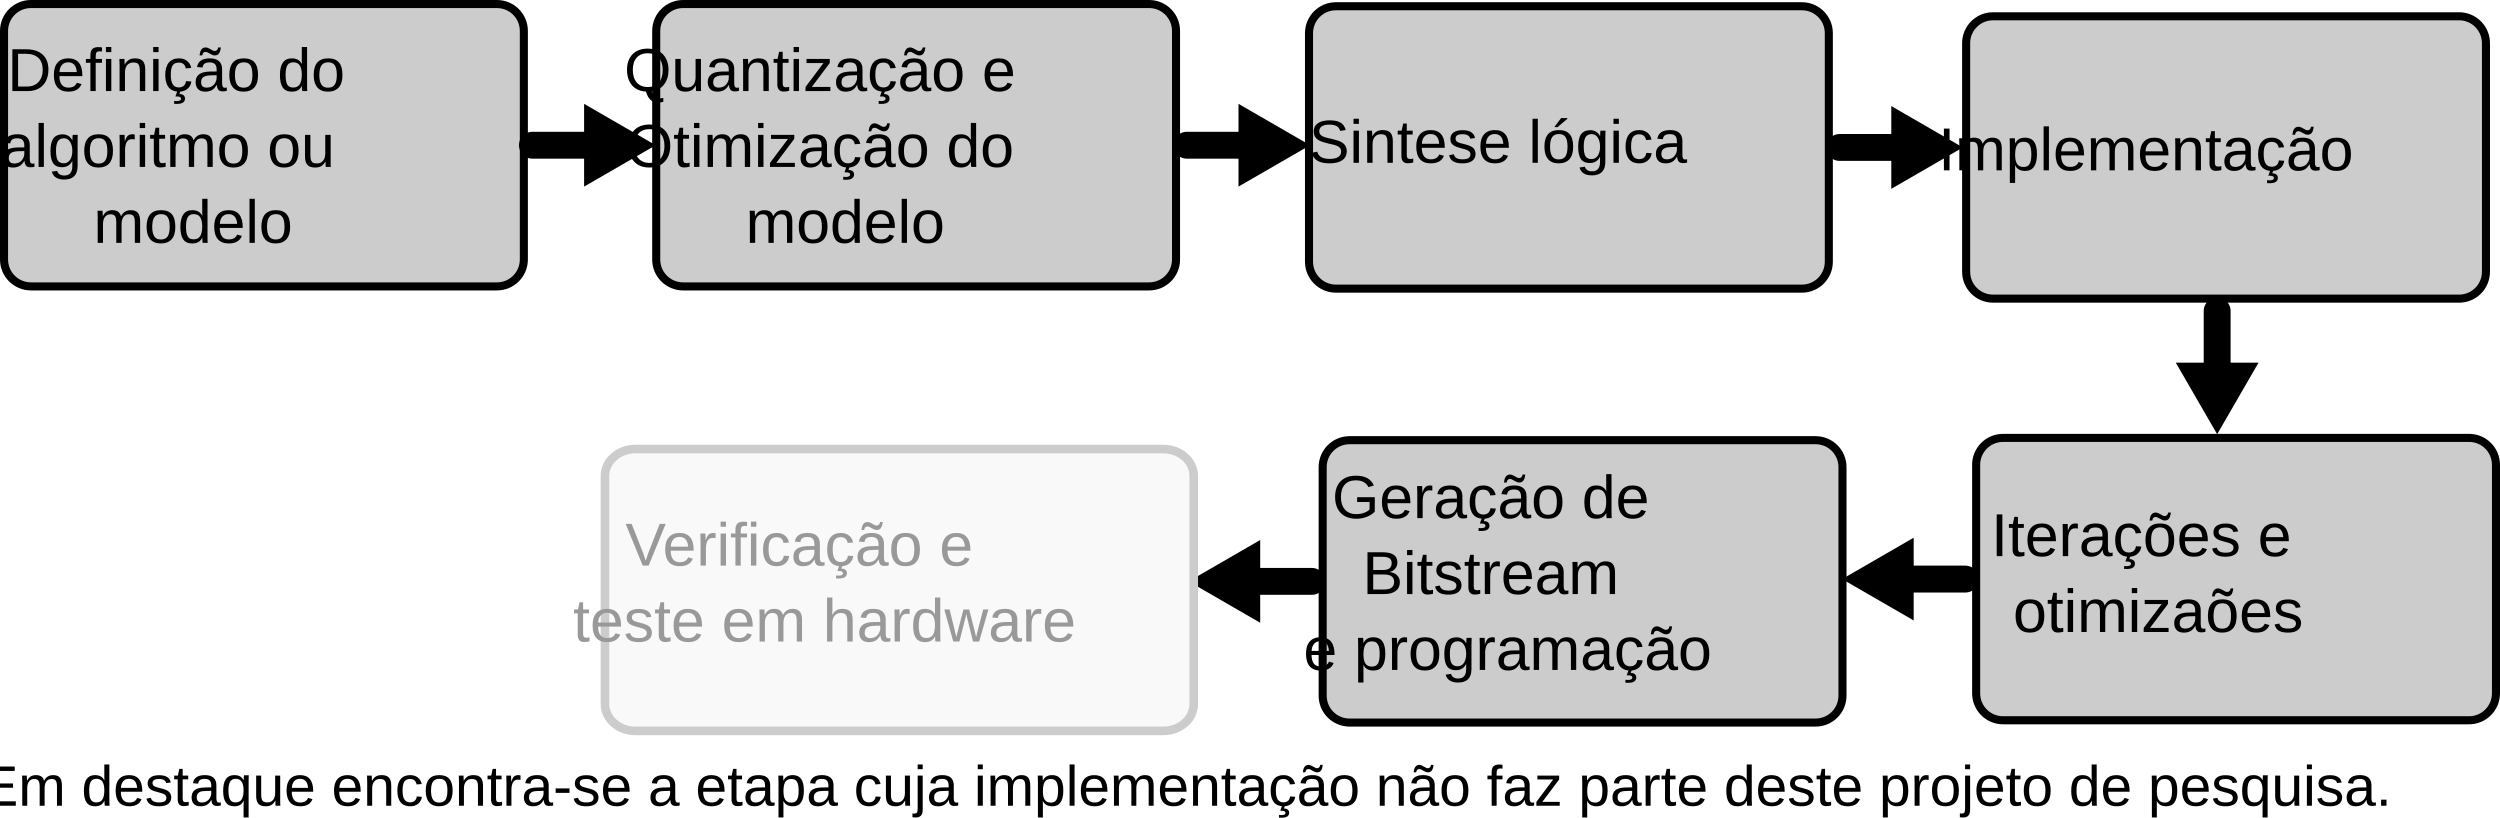
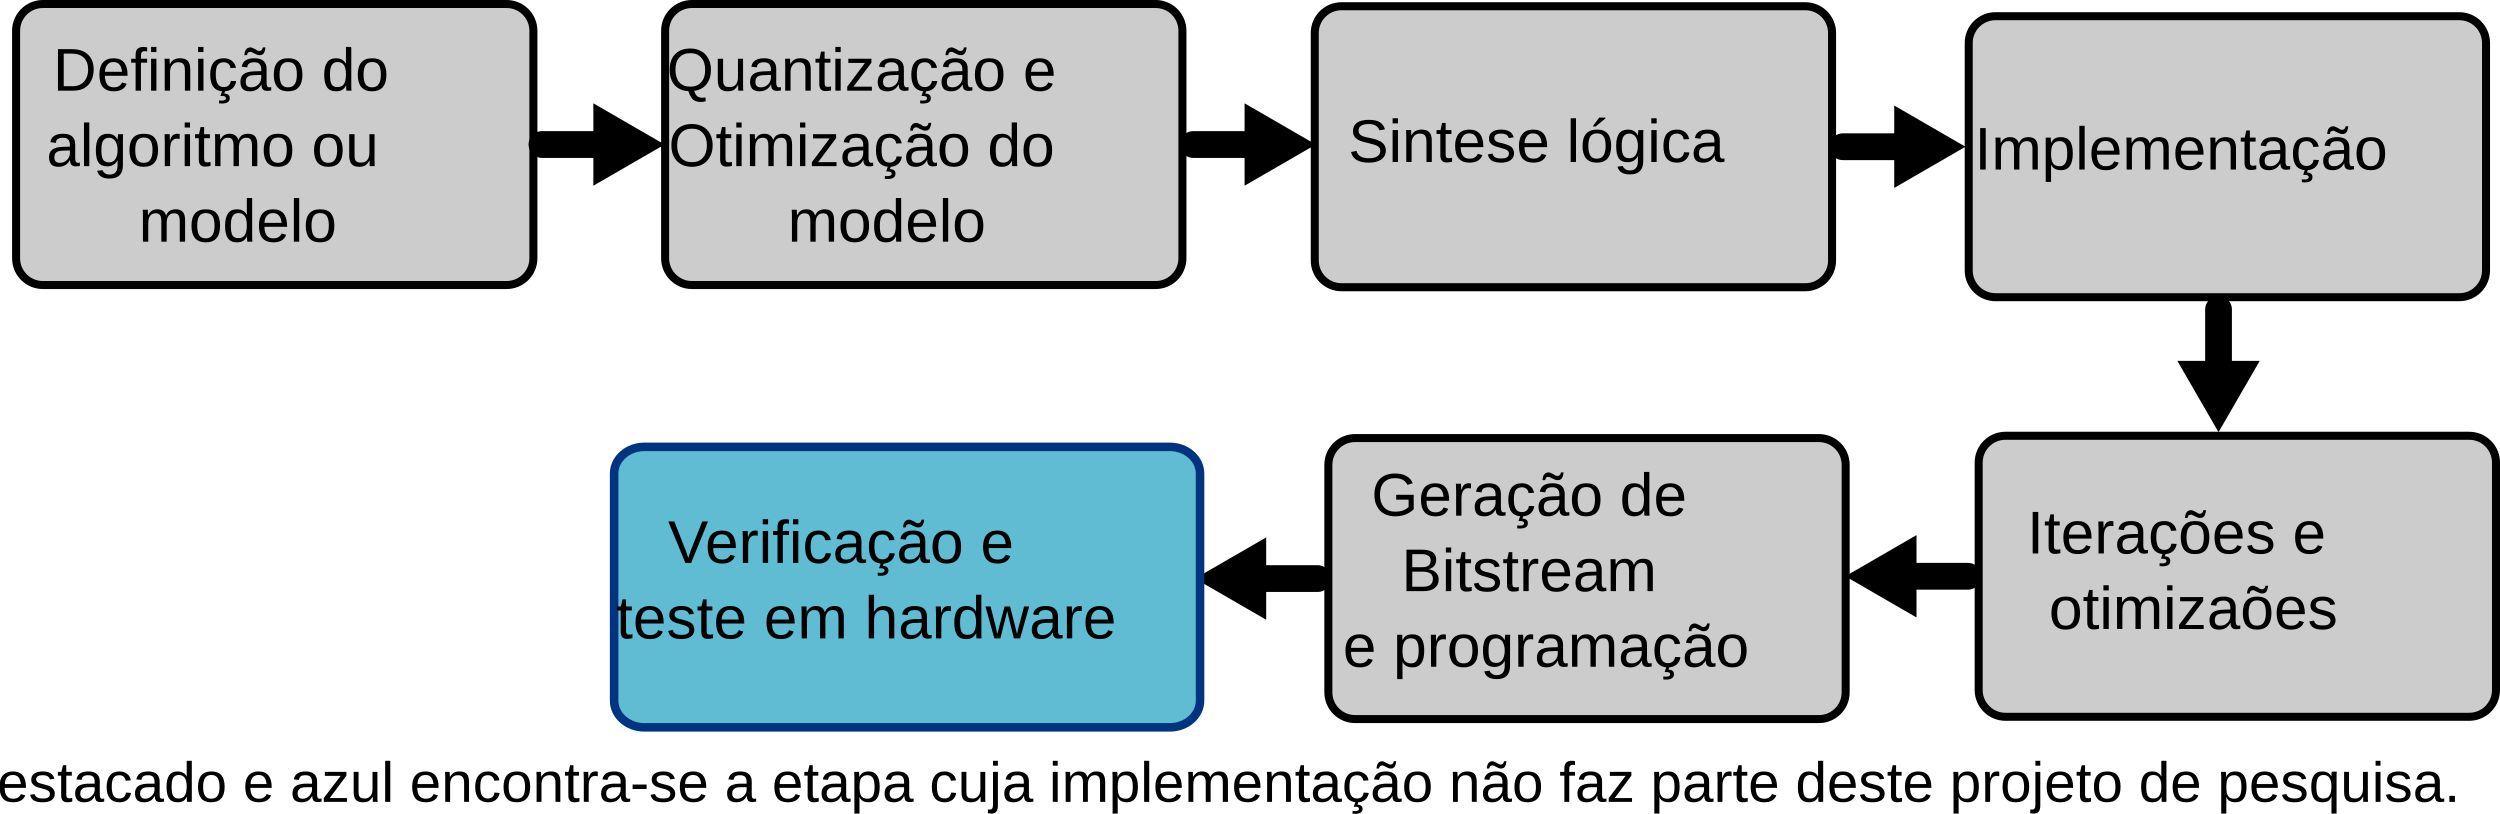
- <svg xmlns="http://www.w3.org/2000/svg" width="464.789mm" height="152.019mm" viewBox="0 0 464.789 152.019" version="1.1" id="svg1" xml:space="preserve">
+ <svg xmlns="http://www.w3.org/2000/svg" width="176.052mm" height="57.303mm" viewBox="0 0 176.052 57.303" version="1.1" id="svg1" xml:space="preserve">
  <defs id="defs1">
+     <rect x="-690.388" y="-5.114" width="2247.596" height="1094.393" id="rect2" />
    <rect x="200.695" y="-10.848" width="249.513" height="128.373" id="rect12" />
    <rect x="-459.249" y="195.271" width="1526.008" height="354.381" id="rect8" />
    <marker style="overflow:visible" id="Triangle" refX="0" refY="0" orient="auto-start-reverse" markerWidth="0.5" markerHeight="0.5" viewBox="0 0 1 1" preserveAspectRatio="xMidYMid">
      <path transform="scale(0.5)" style="fill:context-stroke;fill-rule:evenodd;stroke:context-stroke;stroke-width:1pt" d="M 5.77,0 -2.88,5 V -5 Z" id="path135" />
    </marker>
    <marker style="overflow:visible" id="Triangle-7" refX="0" refY="0" orient="auto-start-reverse" markerWidth="0.5" markerHeight="0.5" viewBox="0 0 1 1" preserveAspectRatio="xMidYMid">
      <path transform="scale(0.5)" style="fill:context-stroke;fill-rule:evenodd;stroke:context-stroke;stroke-width:1pt" d="M 5.77,0 -2.88,5 V -5 Z" id="path135-9" />
    </marker>
    <marker style="overflow:visible" id="Triangle-7-8" refX="0" refY="0" orient="auto-start-reverse" markerWidth="0.5" markerHeight="0.5" viewBox="0 0 1 1" preserveAspectRatio="xMidYMid">
      <path transform="scale(0.5)" style="fill:context-stroke;fill-rule:evenodd;stroke:context-stroke;stroke-width:1pt" d="M 5.77,0 -2.88,5 V -5 Z" id="path135-9-9" />
    </marker>
    <marker style="overflow:visible" id="Triangle-7-8-3" refX="0" refY="0" orient="auto-start-reverse" markerWidth="0.5" markerHeight="0.5" viewBox="0 0 1 1" preserveAspectRatio="xMidYMid">
      <path transform="scale(0.5)" style="fill:context-stroke;fill-rule:evenodd;stroke:context-stroke;stroke-width:1pt" d="M 5.77,0 -2.88,5 V -5 Z" id="path135-9-9-3" />
    </marker>
    <marker style="overflow:visible" id="Triangle-7-8-4" refX="0" refY="0" orient="auto-start-reverse" markerWidth="0.5" markerHeight="0.5" viewBox="0 0 1 1" preserveAspectRatio="xMidYMid">
      <path transform="scale(0.5)" style="fill:context-stroke;fill-rule:evenodd;stroke:context-stroke;stroke-width:1pt" d="M 5.77,0 -2.88,5 V -5 Z" id="path135-9-9-4" />
    </marker>
    <marker style="overflow:visible" id="Triangle-7-8-4-6" refX="0" refY="0" orient="auto-start-reverse" markerWidth="0.5" markerHeight="0.5" viewBox="0 0 1 1" preserveAspectRatio="xMidYMid">
      <path transform="scale(0.5)" style="fill:context-stroke;fill-rule:evenodd;stroke:context-stroke;stroke-width:1pt" d="M 5.77,0 -2.88,5 V -5 Z" id="path135-9-9-4-7" />
    </marker>
  </defs>
-   <g id="layer1" transform="translate(127.3621,-72.40616)">
-     <g id="layer1-7" transform="translate(1.4495405e-6,-7.668097)">
-       <g id="g4">
-         <g id="g7" transform="translate(-23.24456,7.84488)" style="fill:#cccccc;stroke:#000000">
-           <rect style="fill:#cccccc;stroke:#000000;stroke-width:1.5;stroke-linecap:round;stroke-dasharray:none" id="rect1-8" width="96.642" height="52.498" x="17.882" y="72.979" rx="5" ry="5" />
-           <path style="fill:#cccccc;stroke:#000000;stroke-width:5;stroke-linecap:round;stroke-dasharray:none;marker-end:url(#Triangle-7)" d="m 116.533,99.228 h 14.038" id="path3-9" />
-         </g>
-         <g id="g6" transform="translate(-31.85547,7.84488)" style="fill:#cccccc;stroke:#000000">
-           <rect style="fill:#cccccc;stroke:#000000;stroke-width:1.5;stroke-linecap:round;stroke-dasharray:none" id="rect1" width="96.642" height="52.498" x="-94.757" y="72.979" rx="5" ry="5" />
-           <path style="fill:#cccccc;stroke:#000000;stroke-width:5;stroke-linecap:round;stroke-dasharray:none;marker-end:url(#Triangle)" d="M 3.482,99.228 H 17.52" id="path3" />
-         </g>
-         <text xml:space="preserve" style="font-style:normal;font-variant:normal;font-weight:normal;font-stretch:normal;font-size:11.289px;font-family:Arial;-inkscape-font-specification:'Arial, Normal';font-variant-ligatures:normal;font-variant-caps:normal;font-variant-numeric:normal;font-variant-east-asian:normal;text-align:center;text-anchor:middle;fill:#000000;stroke:none;stroke-width:1.5;stroke-linecap:round;stroke-dasharray:none" x="-77.353" y="97.005" id="text1">
-           <tspan id="tspan1" style="font-style:normal;font-variant:normal;font-weight:normal;font-stretch:normal;font-size:11.289px;font-family:Arial;-inkscape-font-specification:'Arial, Normal';font-variant-ligatures:normal;font-variant-caps:normal;font-variant-numeric:normal;font-variant-east-asian:normal;fill:#000000;stroke:none;stroke-width:1.5" x="-77.353" y="97.005">Definição do</tspan>
-           <tspan style="font-style:normal;font-variant:normal;font-weight:normal;font-stretch:normal;font-size:11.289px;font-family:Arial;-inkscape-font-specification:'Arial, Normal';font-variant-ligatures:normal;font-variant-caps:normal;font-variant-numeric:normal;font-variant-east-asian:normal;fill:#000000;stroke:none;stroke-width:1.5" x="-77.353" y="111.116" id="tspan2">algoritmo ou </tspan>
-           <tspan style="font-style:normal;font-variant:normal;font-weight:normal;font-stretch:normal;font-size:11.289px;font-family:Arial;-inkscape-font-specification:'Arial, Normal';font-variant-ligatures:normal;font-variant-caps:normal;font-variant-numeric:normal;font-variant-east-asian:normal;fill:#000000;stroke:none;stroke-width:1.5" x="-77.353" y="125.228" id="tspan3">modelo</tspan>
-         </text>
-         <text xml:space="preserve" style="font-style:normal;font-variant:normal;font-weight:normal;font-stretch:normal;font-size:11.289px;font-family:Arial;-inkscape-font-specification:'Arial, Normal';font-variant-ligatures:normal;font-variant-caps:normal;font-variant-numeric:normal;font-variant-east-asian:normal;text-align:center;text-anchor:middle;fill:#000000;stroke:none;stroke-width:1.5;stroke-linecap:round;stroke-dasharray:none" x="43.897" y="97.005" id="text1-4">
-           <tspan style="font-style:normal;font-variant:normal;font-weight:normal;font-stretch:normal;font-size:11.289px;font-family:Arial;-inkscape-font-specification:'Arial, Normal';font-variant-ligatures:normal;font-variant-caps:normal;font-variant-numeric:normal;font-variant-east-asian:normal;fill:#000000;stroke:none;stroke-width:1.5" x="43.897" y="97.005" id="tspan3-6">Quantização e </tspan>
-           <tspan style="font-style:normal;font-variant:normal;font-weight:normal;font-stretch:normal;font-size:11.289px;font-family:Arial;-inkscape-font-specification:'Arial, Normal';font-variant-ligatures:normal;font-variant-caps:normal;font-variant-numeric:normal;font-variant-east-asian:normal;fill:#000000;stroke:none;stroke-width:1.5" x="43.897" y="111.116" id="tspan5">Otimização do </tspan>
-           <tspan style="font-style:normal;font-variant:normal;font-weight:normal;font-stretch:normal;font-size:11.289px;font-family:Arial;-inkscape-font-specification:'Arial, Normal';font-variant-ligatures:normal;font-variant-caps:normal;font-variant-numeric:normal;font-variant-east-asian:normal;fill:#000000;stroke:none;stroke-width:1.5" x="43.897" y="125.228" id="tspan6">modelo</tspan>
-         </text>
-         <g id="g7-1" transform="translate(98.1204,8.25853)" style="fill:#cccccc;stroke:#000000">
-           <rect style="fill:#cccccc;stroke:#000000;stroke-width:1.5;stroke-linecap:round;stroke-dasharray:none" id="rect1-8-5" width="96.642" height="52.498" x="17.882" y="72.979" rx="5" ry="5" />
-           <path style="fill:#cccccc;stroke:#000000;stroke-width:5;stroke-linecap:round;stroke-dasharray:none;marker-end:url(#Triangle-7-8)" d="m 116.533,99.228 h 14.038" id="path3-9-6" />
-         </g>
-         <g id="g7-1-7" transform="matrix(-1,0,0,1,354.5587,88.50565)" style="fill:#cccccc;stroke:#000000">
-           <rect style="fill:#cccccc;stroke:#000000;stroke-width:1.5;stroke-linecap:round;stroke-dasharray:none" id="rect1-8-5-7" width="96.642" height="52.498" x="17.882" y="72.979" rx="5" ry="5" />
-           <path style="fill:#cccccc;stroke:#000000;stroke-width:5;stroke-linecap:round;stroke-dasharray:none;marker-end:url(#Triangle-7-8-4)" d="m 116.533,99.228 h 14.038" id="path3-9-6-7" />
-         </g>
-         <g id="g7-1-7-4" transform="matrix(-1,0,0,1,233.066,88.93399)" style="fill:#cccccc;stroke:#000000">
-           <rect style="fill:#cccccc;stroke:#000000;stroke-width:1.5;stroke-linecap:round;stroke-dasharray:none" id="rect1-8-5-7-7" width="96.642" height="52.498" x="17.882" y="72.979" rx="5" ry="5" />
-           <path style="fill:#cccccc;stroke:#000000;stroke-width:5;stroke-linecap:round;stroke-dasharray:none;marker-end:url(#Triangle-7-8-4-6)" d="m 116.533,99.228 h 14.038" id="path3-9-6-7-5" />
-         </g>
-         <rect style="fill:#f9f9f9;stroke:#cccccc;stroke-width:1.595;stroke-linecap:round;stroke-dasharray:none" id="rect1-8-5-7-7-1" width="109.464" height="52.403" x="-94.573" y="163.556" rx="5.663" ry="4.991" transform="scale(-1,1)" />
-         <g id="g9" transform="translate(-39.50962,176.7145)" style="fill:#cccccc;stroke:#000000">
-           <rect style="fill:#cccccc;stroke:#000000;stroke-width:1.5;stroke-linecap:round;stroke-dasharray:none" id="rect1-8-5-4" width="96.642" height="52.498" x="277.683" y="-93.615" rx="5" ry="5" />
-           <path style="fill:#cccccc;stroke:#000000;stroke-width:5;stroke-linecap:round;stroke-dasharray:none;marker-end:url(#Triangle-7-8-3)" d="m 324.352,-38.825 v 14.038" id="path3-9-6-1" />
-         </g>
-         <text xml:space="preserve" style="font-style:normal;font-variant:normal;font-weight:normal;font-stretch:normal;font-size:11.289px;font-family:Arial;-inkscape-font-specification:'Arial, Normal';font-variant-ligatures:normal;font-variant-caps:normal;font-variant-numeric:normal;font-variant-east-asian:normal;text-align:center;text-anchor:middle;fill:#000000;stroke:none;stroke-width:1.5;stroke-linecap:round;stroke-dasharray:none" x="165.262" y="110.335" id="text1-4-8">
-           <tspan style="font-style:normal;font-variant:normal;font-weight:normal;font-stretch:normal;font-size:11.289px;font-family:Arial;-inkscape-font-specification:'Arial, Normal';font-variant-ligatures:normal;font-variant-caps:normal;font-variant-numeric:normal;font-variant-east-asian:normal;fill:#000000;stroke:none;stroke-width:1.5" x="165.262" y="110.335" id="tspan6-7">Sintese lógica</tspan>
-         </text>
-         <text xml:space="preserve" style="font-style:normal;font-variant:normal;font-weight:normal;font-stretch:normal;font-size:11.289px;font-family:Arial;-inkscape-font-specification:'Arial, Normal';font-variant-ligatures:normal;font-variant-caps:normal;font-variant-numeric:normal;font-variant-east-asian:normal;text-align:center;text-anchor:middle;fill:#000000;stroke:none;stroke-width:1.5;stroke-linecap:round;stroke-dasharray:none" x="285.7" y="111.746" id="text1-4-8-6">
-           <tspan style="font-style:normal;font-variant:normal;font-weight:normal;font-stretch:normal;font-size:11.289px;font-family:Arial;-inkscape-font-specification:'Arial, Normal';font-variant-ligatures:normal;font-variant-caps:normal;font-variant-numeric:normal;font-variant-east-asian:normal;fill:#000000;stroke:none;stroke-width:1.5" x="285.7" y="111.746" id="tspan6-7-4">Implementação</tspan>
-         </text>
-         <text xml:space="preserve" style="font-style:normal;font-variant:normal;font-weight:normal;font-stretch:normal;font-size:11.289px;font-family:Arial;-inkscape-font-specification:'Arial, Normal';font-variant-ligatures:normal;font-variant-caps:normal;font-variant-numeric:normal;font-variant-east-asian:normal;text-align:center;text-anchor:middle;fill:#000000;stroke:none;stroke-width:1.5;stroke-linecap:round;stroke-dasharray:none" x="287.989" y="183.47" id="text1-4-8-6-4">
-           <tspan style="font-style:normal;font-variant:normal;font-weight:normal;font-stretch:normal;font-size:11.289px;font-family:Arial;-inkscape-font-specification:'Arial, Normal';font-variant-ligatures:normal;font-variant-caps:normal;font-variant-numeric:normal;font-variant-east-asian:normal;fill:#000000;stroke:none;stroke-width:1.5" x="287.989" y="183.47" id="tspan6-7-4-4">Iterações e</tspan>
-           <tspan style="font-style:normal;font-variant:normal;font-weight:normal;font-stretch:normal;font-size:11.289px;font-family:Arial;-inkscape-font-specification:'Arial, Normal';font-variant-ligatures:normal;font-variant-caps:normal;font-variant-numeric:normal;font-variant-east-asian:normal;fill:#000000;stroke:none;stroke-width:1.5" x="287.989" y="197.581" id="tspan10">otimizaões</tspan>
-         </text>
-         <text xml:space="preserve" style="font-style:normal;font-variant:normal;font-weight:normal;font-stretch:normal;font-size:11.289px;font-family:Arial;-inkscape-font-specification:'Arial, Normal';font-variant-ligatures:normal;font-variant-caps:normal;font-variant-numeric:normal;font-variant-east-asian:normal;text-align:center;text-anchor:middle;fill:#000000;stroke:none;stroke-width:1.5;stroke-linecap:round;stroke-dasharray:none" x="167.042" y="176.407" id="text1-4-8-6-4-9">
-           <tspan style="font-style:normal;font-variant:normal;font-weight:normal;font-stretch:normal;font-size:11.289px;font-family:Arial;-inkscape-font-specification:'Arial, Normal';font-variant-ligatures:normal;font-variant-caps:normal;font-variant-numeric:normal;font-variant-east-asian:normal;fill:#000000;stroke:none;stroke-width:1.5" x="167.042" y="176.407" id="tspan10-3">Geração de</tspan>
-           <tspan style="font-style:normal;font-variant:normal;font-weight:normal;font-stretch:normal;font-size:11.289px;font-family:Arial;-inkscape-font-specification:'Arial, Normal';font-variant-ligatures:normal;font-variant-caps:normal;font-variant-numeric:normal;font-variant-east-asian:normal;fill:#000000;stroke:none;stroke-width:1.5" x="167.042" y="190.518" id="tspan12">Bitstream</tspan>
-           <tspan style="font-style:normal;font-variant:normal;font-weight:normal;font-stretch:normal;font-size:11.289px;font-family:Arial;-inkscape-font-specification:'Arial, Normal';font-variant-ligatures:normal;font-variant-caps:normal;font-variant-numeric:normal;font-variant-east-asian:normal;fill:#000000;stroke:none;stroke-width:1.5" x="167.042" y="204.629" id="tspan11">e programação</tspan>
-         </text>
-         <text xml:space="preserve" style="font-style:normal;font-variant:normal;font-weight:normal;font-stretch:normal;font-size:11.289px;font-family:Arial;-inkscape-font-specification:'Arial, Normal';font-variant-ligatures:normal;font-variant-caps:normal;font-variant-numeric:normal;font-variant-east-asian:normal;text-align:center;text-anchor:middle;fill:#999999;stroke:none;stroke-width:1.5;stroke-linecap:round;stroke-dasharray:none" x="40.051" y="185.236" id="text1-4-8-6-4-9-3">
-           <tspan style="font-style:normal;font-variant:normal;font-weight:normal;font-stretch:normal;font-size:11.289px;font-family:Arial;-inkscape-font-specification:'Arial, Normal';font-variant-ligatures:normal;font-variant-caps:normal;font-variant-numeric:normal;font-variant-east-asian:normal;fill:#999999;stroke:none;stroke-width:1.5" x="40.051" y="185.236" id="tspan11-4">Verificação e </tspan>
-           <tspan style="font-style:normal;font-variant:normal;font-weight:normal;font-stretch:normal;font-size:11.289px;font-family:Arial;-inkscape-font-specification:'Arial, Normal';font-variant-ligatures:normal;font-variant-caps:normal;font-variant-numeric:normal;font-variant-east-asian:normal;fill:#999999;stroke:none;stroke-width:1.5" x="40.051" y="199.347" id="tspan15">teste em hardware</tspan>
-         </text>
-       </g>
-       <text xml:space="preserve" transform="matrix(0.2645833,0,0,0.2645833,-15.59041,330.2759)" id="text8" style="font-style:normal;font-variant:normal;font-weight:bold;font-stretch:normal;font-size:42.667px;font-family:Arial;-inkscape-font-specification:'Arial, Bold';font-variant-ligatures:normal;font-variant-caps:normal;font-variant-numeric:normal;font-variant-east-asian:normal;text-align:center;white-space:pre;shape-inside:url(#rect8);display:inline;fill:#000000;stroke:#000000;stroke-width:18.898;stroke-linecap:round;stroke-dasharray:none" />
-       <text xml:space="preserve" style="font-style:normal;font-variant:normal;font-weight:bold;font-stretch:normal;font-size:11.289px;font-family:Arial;-inkscape-font-specification:'Arial, Bold';font-variant-ligatures:normal;font-variant-caps:normal;font-variant-numeric:normal;font-variant-east-asian:normal;text-align:center;text-anchor:middle;fill:#000000;stroke:#000000;stroke-width:5;stroke-linecap:round;stroke-dasharray:none" x="289.619" y="262.824" id="text9">
-         <tspan id="tspan9" style="stroke-width:5" x="289.619" y="262.824" />
-       </text>
-       <text xml:space="preserve" transform="matrix(0.2645833,0,0,0.2645833,-15.59041,330.2759)" id="text12" style="font-style:normal;font-variant:normal;font-weight:bold;font-stretch:normal;font-size:42.667px;font-family:Arial;-inkscape-font-specification:'Arial, Bold';font-variant-ligatures:normal;font-variant-caps:normal;font-variant-numeric:normal;font-variant-east-asian:normal;text-align:center;white-space:pre;shape-inside:url(#rect12);display:inline;fill:#999999;stroke:#cccccc;stroke-width:18.898;stroke-linecap:round;stroke-dasharray:none" />
-       <text xml:space="preserve" style="font-style:normal;font-variant:normal;font-weight:normal;font-stretch:normal;font-size:10.583px;font-family:Arial;-inkscape-font-specification:'Arial, Normal';font-variant-ligatures:normal;font-variant-caps:normal;font-variant-numeric:normal;font-variant-east-asian:normal;text-align:center;text-anchor:middle;fill:#999999;stroke:#cccccc;stroke-width:5;stroke-linecap:round" x="103.429" y="229.866" id="text4">
-         <tspan id="tspan4" style="font-style:normal;font-variant:normal;font-weight:normal;font-stretch:normal;font-size:10.583px;font-family:Arial;-inkscape-font-specification:'Arial, Normal';font-variant-ligatures:normal;font-variant-caps:normal;font-variant-numeric:normal;font-variant-east-asian:normal;fill:#000000;stroke:none;stroke-width:5" x="103.429" y="229.866">Em destaque encontra-se a etapa cuja implementação não faz parte deste projeto de pesquisa.</tspan>
-       </text>
+   <g id="layer1" transform="translate(-13.46974,-36.54967)">
+     <g id="g7" transform="matrix(0.3769493,0,0,0.3769493,53.56717,9.322854)" style="fill:#cccccc;stroke:#000000">
+       <rect style="fill:#cccccc;stroke:#000000;stroke-width:1.5;stroke-linecap:round;stroke-dasharray:none" id="rect1-8" width="96.642" height="52.498" x="17.882" y="72.979" rx="5" ry="5" />
+       <path style="fill:#cccccc;stroke:#000000;stroke-width:5;stroke-linecap:round;stroke-dasharray:none;marker-end:url(#Triangle-7)" d="m 116.533,99.228 h 14.038" id="path3-9" />
    </g>
+     <g id="g6" transform="matrix(0.3769493,0,0,0.3769493,50.32129,9.322854)" style="fill:#cccccc;stroke:#000000">
+       <rect style="fill:#cccccc;stroke:#000000;stroke-width:1.5;stroke-linecap:round;stroke-dasharray:none" id="rect1" width="96.642" height="52.498" x="-94.757" y="72.979" rx="5" ry="5" />
+       <path style="fill:#cccccc;stroke:#000000;stroke-width:5;stroke-linecap:round;stroke-dasharray:none;marker-end:url(#Triangle)" d="M 3.482,99.228 H 17.52" id="path3" />
+     </g>
+     <text xml:space="preserve" style="font-style:normal;font-variant:normal;font-weight:normal;font-stretch:normal;font-size:4.255px;font-family:Arial;-inkscape-font-specification:'Arial, Normal';font-variant-ligatures:normal;font-variant-caps:normal;font-variant-numeric:normal;font-variant-east-asian:normal;text-align:center;text-anchor:middle;fill:#000000;stroke:none;stroke-width:0.565;stroke-linecap:round;stroke-dasharray:none" x="33.171" y="42.932" id="text1">
+       <tspan id="tspan1" style="font-style:normal;font-variant:normal;font-weight:normal;font-stretch:normal;font-size:4.255px;font-family:Arial;-inkscape-font-specification:'Arial, Normal';font-variant-ligatures:normal;font-variant-caps:normal;font-variant-numeric:normal;font-variant-east-asian:normal;fill:#000000;stroke:none;stroke-width:0.565" x="33.171" y="42.932">Definição do</tspan>
+       <tspan style="font-style:normal;font-variant:normal;font-weight:normal;font-stretch:normal;font-size:4.255px;font-family:Arial;-inkscape-font-specification:'Arial, Normal';font-variant-ligatures:normal;font-variant-caps:normal;font-variant-numeric:normal;font-variant-east-asian:normal;fill:#000000;stroke:none;stroke-width:0.565" x="33.171" y="48.251" id="tspan2">algoritmo ou </tspan>
+       <tspan style="font-style:normal;font-variant:normal;font-weight:normal;font-stretch:normal;font-size:4.255px;font-family:Arial;-inkscape-font-specification:'Arial, Normal';font-variant-ligatures:normal;font-variant-caps:normal;font-variant-numeric:normal;font-variant-east-asian:normal;fill:#000000;stroke:none;stroke-width:0.565" x="33.171" y="53.57" id="tspan3">modelo</tspan>
+     </text>
+     <text xml:space="preserve" style="font-style:normal;font-variant:normal;font-weight:normal;font-stretch:normal;font-size:4.255px;font-family:Arial;-inkscape-font-specification:'Arial, Normal';font-variant-ligatures:normal;font-variant-caps:normal;font-variant-numeric:normal;font-variant-east-asian:normal;text-align:center;text-anchor:middle;fill:#000000;stroke:none;stroke-width:0.565;stroke-linecap:round;stroke-dasharray:none" x="78.876" y="42.932" id="text1-4">
+       <tspan style="font-style:normal;font-variant:normal;font-weight:normal;font-stretch:normal;font-size:4.255px;font-family:Arial;-inkscape-font-specification:'Arial, Normal';font-variant-ligatures:normal;font-variant-caps:normal;font-variant-numeric:normal;font-variant-east-asian:normal;fill:#000000;stroke:none;stroke-width:0.565" x="78.876" y="42.932" id="tspan3-6">Quantização e </tspan>
+       <tspan style="font-style:normal;font-variant:normal;font-weight:normal;font-stretch:normal;font-size:4.255px;font-family:Arial;-inkscape-font-specification:'Arial, Normal';font-variant-ligatures:normal;font-variant-caps:normal;font-variant-numeric:normal;font-variant-east-asian:normal;fill:#000000;stroke:none;stroke-width:0.565" x="78.876" y="48.251" id="tspan5">Otimização do </tspan>
+       <tspan style="font-style:normal;font-variant:normal;font-weight:normal;font-stretch:normal;font-size:4.255px;font-family:Arial;-inkscape-font-specification:'Arial, Normal';font-variant-ligatures:normal;font-variant-caps:normal;font-variant-numeric:normal;font-variant-east-asian:normal;fill:#000000;stroke:none;stroke-width:0.565" x="78.876" y="53.57" id="tspan6">modelo</tspan>
+     </text>
+     <g id="g7-1" transform="matrix(0.3769493,0,0,0.3769493,99.3156,9.47878)" style="fill:#cccccc;stroke:#000000">
+       <rect style="fill:#cccccc;stroke:#000000;stroke-width:1.5;stroke-linecap:round;stroke-dasharray:none" id="rect1-8-5" width="96.642" height="52.498" x="17.882" y="72.979" rx="5" ry="5" />
+       <path style="fill:#cccccc;stroke:#000000;stroke-width:5;stroke-linecap:round;stroke-dasharray:none;marker-end:url(#Triangle-7-8)" d="m 116.533,99.228 h 14.038" id="path3-9-6" />
+     </g>
+     <g id="g7-1-7" transform="matrix(-0.3769493,0,0,0.3769493,195.9799,39.72788)" style="fill:#cccccc;stroke:#000000">
+       <rect style="fill:#cccccc;stroke:#000000;stroke-width:1.5;stroke-linecap:round;stroke-dasharray:none" id="rect1-8-5-7" width="96.642" height="52.498" x="17.882" y="72.979" rx="5" ry="5" />
+       <path style="fill:#cccccc;stroke:#000000;stroke-width:5;stroke-linecap:round;stroke-dasharray:none;marker-end:url(#Triangle-7-8-4)" d="m 116.533,99.228 h 14.038" id="path3-9-6-7" />
+     </g>
+     <g id="g7-1-7-4" transform="matrix(-0.3769493,0,0,0.3769493,150.1833,39.88934)" style="fill:#cccccc;stroke:#000000">
+       <rect style="fill:#cccccc;stroke:#000000;stroke-width:1.5;stroke-linecap:round;stroke-dasharray:none" id="rect1-8-5-7-7" width="96.642" height="52.498" x="17.882" y="72.979" rx="5" ry="5" />
+       <path style="fill:#cccccc;stroke:#000000;stroke-width:5;stroke-linecap:round;stroke-dasharray:none;marker-end:url(#Triangle-7-8-4-6)" d="m 116.533,99.228 h 14.038" id="path3-9-6-7-5" />
+     </g>
+     <rect style="fill:#5fbcd3;stroke:#003380;stroke-width:0.601;stroke-linecap:round;stroke-dasharray:none" id="rect1-8-5-7-7-1" width="41.262" height="19.753" x="-97.978" y="68.018" rx="2.135" ry="1.881" transform="scale(-1,1)" />
+     <g id="g9" transform="matrix(0.3769493,0,0,0.3769493,47.43606,72.97816)" style="fill:#cccccc;stroke:#000000">
+       <rect style="fill:#cccccc;stroke:#000000;stroke-width:1.5;stroke-linecap:round;stroke-dasharray:none" id="rect1-8-5-4" width="96.642" height="52.498" x="277.683" y="-93.615" rx="5" ry="5" />
+       <path style="fill:#cccccc;stroke:#000000;stroke-width:5;stroke-linecap:round;stroke-dasharray:none;marker-end:url(#Triangle-7-8-3)" d="m 324.352,-38.825 v 14.038" id="path3-9-6-1" />
+     </g>
+     <text xml:space="preserve" style="font-style:normal;font-variant:normal;font-weight:normal;font-stretch:normal;font-size:4.255px;font-family:Arial;-inkscape-font-specification:'Arial, Normal';font-variant-ligatures:normal;font-variant-caps:normal;font-variant-numeric:normal;font-variant-east-asian:normal;text-align:center;text-anchor:middle;fill:#000000;stroke:none;stroke-width:0.565;stroke-linecap:round;stroke-dasharray:none" x="124.624" y="47.957" id="text1-4-8">
+       <tspan style="font-style:normal;font-variant:normal;font-weight:normal;font-stretch:normal;font-size:4.255px;font-family:Arial;-inkscape-font-specification:'Arial, Normal';font-variant-ligatures:normal;font-variant-caps:normal;font-variant-numeric:normal;font-variant-east-asian:normal;fill:#000000;stroke:none;stroke-width:0.565" x="124.624" y="47.957" id="tspan6-7">Sintese lógica</tspan>
+     </text>
+     <text xml:space="preserve" style="font-style:normal;font-variant:normal;font-weight:normal;font-stretch:normal;font-size:4.255px;font-family:Arial;-inkscape-font-specification:'Arial, Normal';font-variant-ligatures:normal;font-variant-caps:normal;font-variant-numeric:normal;font-variant-east-asian:normal;text-align:center;text-anchor:middle;fill:#000000;stroke:none;stroke-width:0.565;stroke-linecap:round;stroke-dasharray:none" x="170.024" y="48.488" id="text1-4-8-6">
+       <tspan style="font-style:normal;font-variant:normal;font-weight:normal;font-stretch:normal;font-size:4.255px;font-family:Arial;-inkscape-font-specification:'Arial, Normal';font-variant-ligatures:normal;font-variant-caps:normal;font-variant-numeric:normal;font-variant-east-asian:normal;fill:#000000;stroke:none;stroke-width:0.565" x="170.024" y="48.488" id="tspan6-7-4">Implementação</tspan>
+     </text>
+     <text xml:space="preserve" style="font-style:normal;font-variant:normal;font-weight:normal;font-stretch:normal;font-size:4.255px;font-family:Arial;-inkscape-font-specification:'Arial, Normal';font-variant-ligatures:normal;font-variant-caps:normal;font-variant-numeric:normal;font-variant-east-asian:normal;text-align:center;text-anchor:middle;fill:#000000;stroke:none;stroke-width:0.565;stroke-linecap:round;stroke-dasharray:none" x="170.887" y="75.525" id="text1-4-8-6-4">
+       <tspan style="font-style:normal;font-variant:normal;font-weight:normal;font-stretch:normal;font-size:4.255px;font-family:Arial;-inkscape-font-specification:'Arial, Normal';font-variant-ligatures:normal;font-variant-caps:normal;font-variant-numeric:normal;font-variant-east-asian:normal;fill:#000000;stroke:none;stroke-width:0.565" x="170.887" y="75.525" id="tspan6-7-4-4">Iterações e</tspan>
+       <tspan style="font-style:normal;font-variant:normal;font-weight:normal;font-stretch:normal;font-size:4.255px;font-family:Arial;-inkscape-font-specification:'Arial, Normal';font-variant-ligatures:normal;font-variant-caps:normal;font-variant-numeric:normal;font-variant-east-asian:normal;fill:#000000;stroke:none;stroke-width:0.565" x="170.887" y="80.844" id="tspan10">otimizaões</tspan>
+     </text>
+     <text xml:space="preserve" style="font-style:normal;font-variant:normal;font-weight:normal;font-stretch:normal;font-size:4.255px;font-family:Arial;-inkscape-font-specification:'Arial, Normal';font-variant-ligatures:normal;font-variant-caps:normal;font-variant-numeric:normal;font-variant-east-asian:normal;text-align:center;text-anchor:middle;fill:#000000;stroke:none;stroke-width:0.565;stroke-linecap:round;stroke-dasharray:none" x="125.295" y="72.862" id="text1-4-8-6-4-9">
+       <tspan style="font-style:normal;font-variant:normal;font-weight:normal;font-stretch:normal;font-size:4.255px;font-family:Arial;-inkscape-font-specification:'Arial, Normal';font-variant-ligatures:normal;font-variant-caps:normal;font-variant-numeric:normal;font-variant-east-asian:normal;fill:#000000;stroke:none;stroke-width:0.565" x="125.295" y="72.862" id="tspan10-3">Geração de</tspan>
+       <tspan style="font-style:normal;font-variant:normal;font-weight:normal;font-stretch:normal;font-size:4.255px;font-family:Arial;-inkscape-font-specification:'Arial, Normal';font-variant-ligatures:normal;font-variant-caps:normal;font-variant-numeric:normal;font-variant-east-asian:normal;fill:#000000;stroke:none;stroke-width:0.565" x="125.295" y="78.181" id="tspan12">Bitstream</tspan>
+       <tspan style="font-style:normal;font-variant:normal;font-weight:normal;font-stretch:normal;font-size:4.255px;font-family:Arial;-inkscape-font-specification:'Arial, Normal';font-variant-ligatures:normal;font-variant-caps:normal;font-variant-numeric:normal;font-variant-east-asian:normal;fill:#000000;stroke:none;stroke-width:0.565" x="125.295" y="83.5" id="tspan11">e programação</tspan>
+     </text>
+     <text xml:space="preserve" style="font-style:normal;font-variant:normal;font-weight:normal;font-stretch:normal;font-size:4.255px;font-family:Arial;-inkscape-font-specification:'Arial, Normal';font-variant-ligatures:normal;font-variant-caps:normal;font-variant-numeric:normal;font-variant-east-asian:normal;text-align:center;text-anchor:middle;fill:#000000;stroke:none;stroke-width:0.565;stroke-linecap:round;stroke-dasharray:none" x="77.426" y="76.19" id="text1-4-8-6-4-9-3">
+       <tspan style="font-style:normal;font-variant:normal;font-weight:normal;font-stretch:normal;font-size:4.255px;font-family:Arial;-inkscape-font-specification:'Arial, Normal';font-variant-ligatures:normal;font-variant-caps:normal;font-variant-numeric:normal;font-variant-east-asian:normal;fill:#000000;stroke:none;stroke-width:0.565" x="77.426" y="76.19" id="tspan11-4">Verificação e </tspan>
+       <tspan style="font-style:normal;font-variant:normal;font-weight:normal;font-stretch:normal;font-size:4.255px;font-family:Arial;-inkscape-font-specification:'Arial, Normal';font-variant-ligatures:normal;font-variant-caps:normal;font-variant-numeric:normal;font-variant-east-asian:normal;fill:#000000;stroke:none;stroke-width:0.565" x="77.426" y="81.509" id="tspan15">teste em hardware</tspan>
+     </text>
+     <text xml:space="preserve" transform="matrix(0.2645833,0,0,0.2645833,-15.59041,322.6078)" id="text8" style="font-style:normal;font-variant:normal;font-weight:bold;font-stretch:normal;font-size:42.667px;font-family:Arial;-inkscape-font-specification:'Arial, Bold';font-variant-ligatures:normal;font-variant-caps:normal;font-variant-numeric:normal;font-variant-east-asian:normal;text-align:center;white-space:pre;shape-inside:url(#rect8);display:inline;fill:#000000;stroke:#000000;stroke-width:18.898;stroke-linecap:round;stroke-dasharray:none" />
+     <text xml:space="preserve" style="font-style:normal;font-variant:normal;font-weight:bold;font-stretch:normal;font-size:11.289px;font-family:Arial;-inkscape-font-specification:'Arial, Bold';font-variant-ligatures:normal;font-variant-caps:normal;font-variant-numeric:normal;font-variant-east-asian:normal;text-align:center;text-anchor:middle;fill:#000000;stroke:#000000;stroke-width:5;stroke-linecap:round;stroke-dasharray:none" x="289.619" y="255.156" id="text9">
+       <tspan id="tspan9" style="stroke-width:5" x="289.619" y="255.156" />
+     </text>
+     <text xml:space="preserve" transform="matrix(0.2645833,0,0,0.2645833,-15.59041,322.6078)" id="text12" style="font-style:normal;font-variant:normal;font-weight:bold;font-stretch:normal;font-size:42.667px;font-family:Arial;-inkscape-font-specification:'Arial, Bold';font-variant-ligatures:normal;font-variant-caps:normal;font-variant-numeric:normal;font-variant-east-asian:normal;text-align:center;white-space:pre;shape-inside:url(#rect12);display:inline;fill:#999999;stroke:#cccccc;stroke-width:18.898;stroke-linecap:round;stroke-dasharray:none" />
+     <text xml:space="preserve" style="font-style:normal;font-variant:normal;font-weight:normal;font-stretch:normal;font-size:3.989px;font-family:Arial;-inkscape-font-specification:'Arial, Normal';font-variant-ligatures:normal;font-variant-caps:normal;font-variant-numeric:normal;font-variant-east-asian:normal;text-align:center;text-anchor:middle;fill:#999999;stroke:#cccccc;stroke-width:1.885;stroke-linecap:round" x="101.317" y="93.013" id="text4">
+       <tspan id="tspan4" style="font-style:normal;font-variant:normal;font-weight:normal;font-stretch:normal;font-size:3.989px;font-family:Arial;-inkscape-font-specification:'Arial, Normal';font-variant-ligatures:normal;font-variant-caps:normal;font-variant-numeric:normal;font-variant-east-asian:normal;fill:#000000;stroke:none;stroke-width:1.885" x="101.317" y="93.013">Destacado e azul encontra-se a etapa cuja implementação não faz parte deste projeto de pesquisa.</tspan>
+     </text>
+     <text xml:space="preserve" transform="scale(0.2645833)" id="text2" style="font-size:16px;font-family:Arial;-inkscape-font-specification:'Arial, Normal';text-align:center;white-space:pre;shape-inside:url(#rect2);fill:#5fbcd3;stroke:#003380;stroke-width:18.898;stroke-linecap:round" />
  </g>
</svg>
